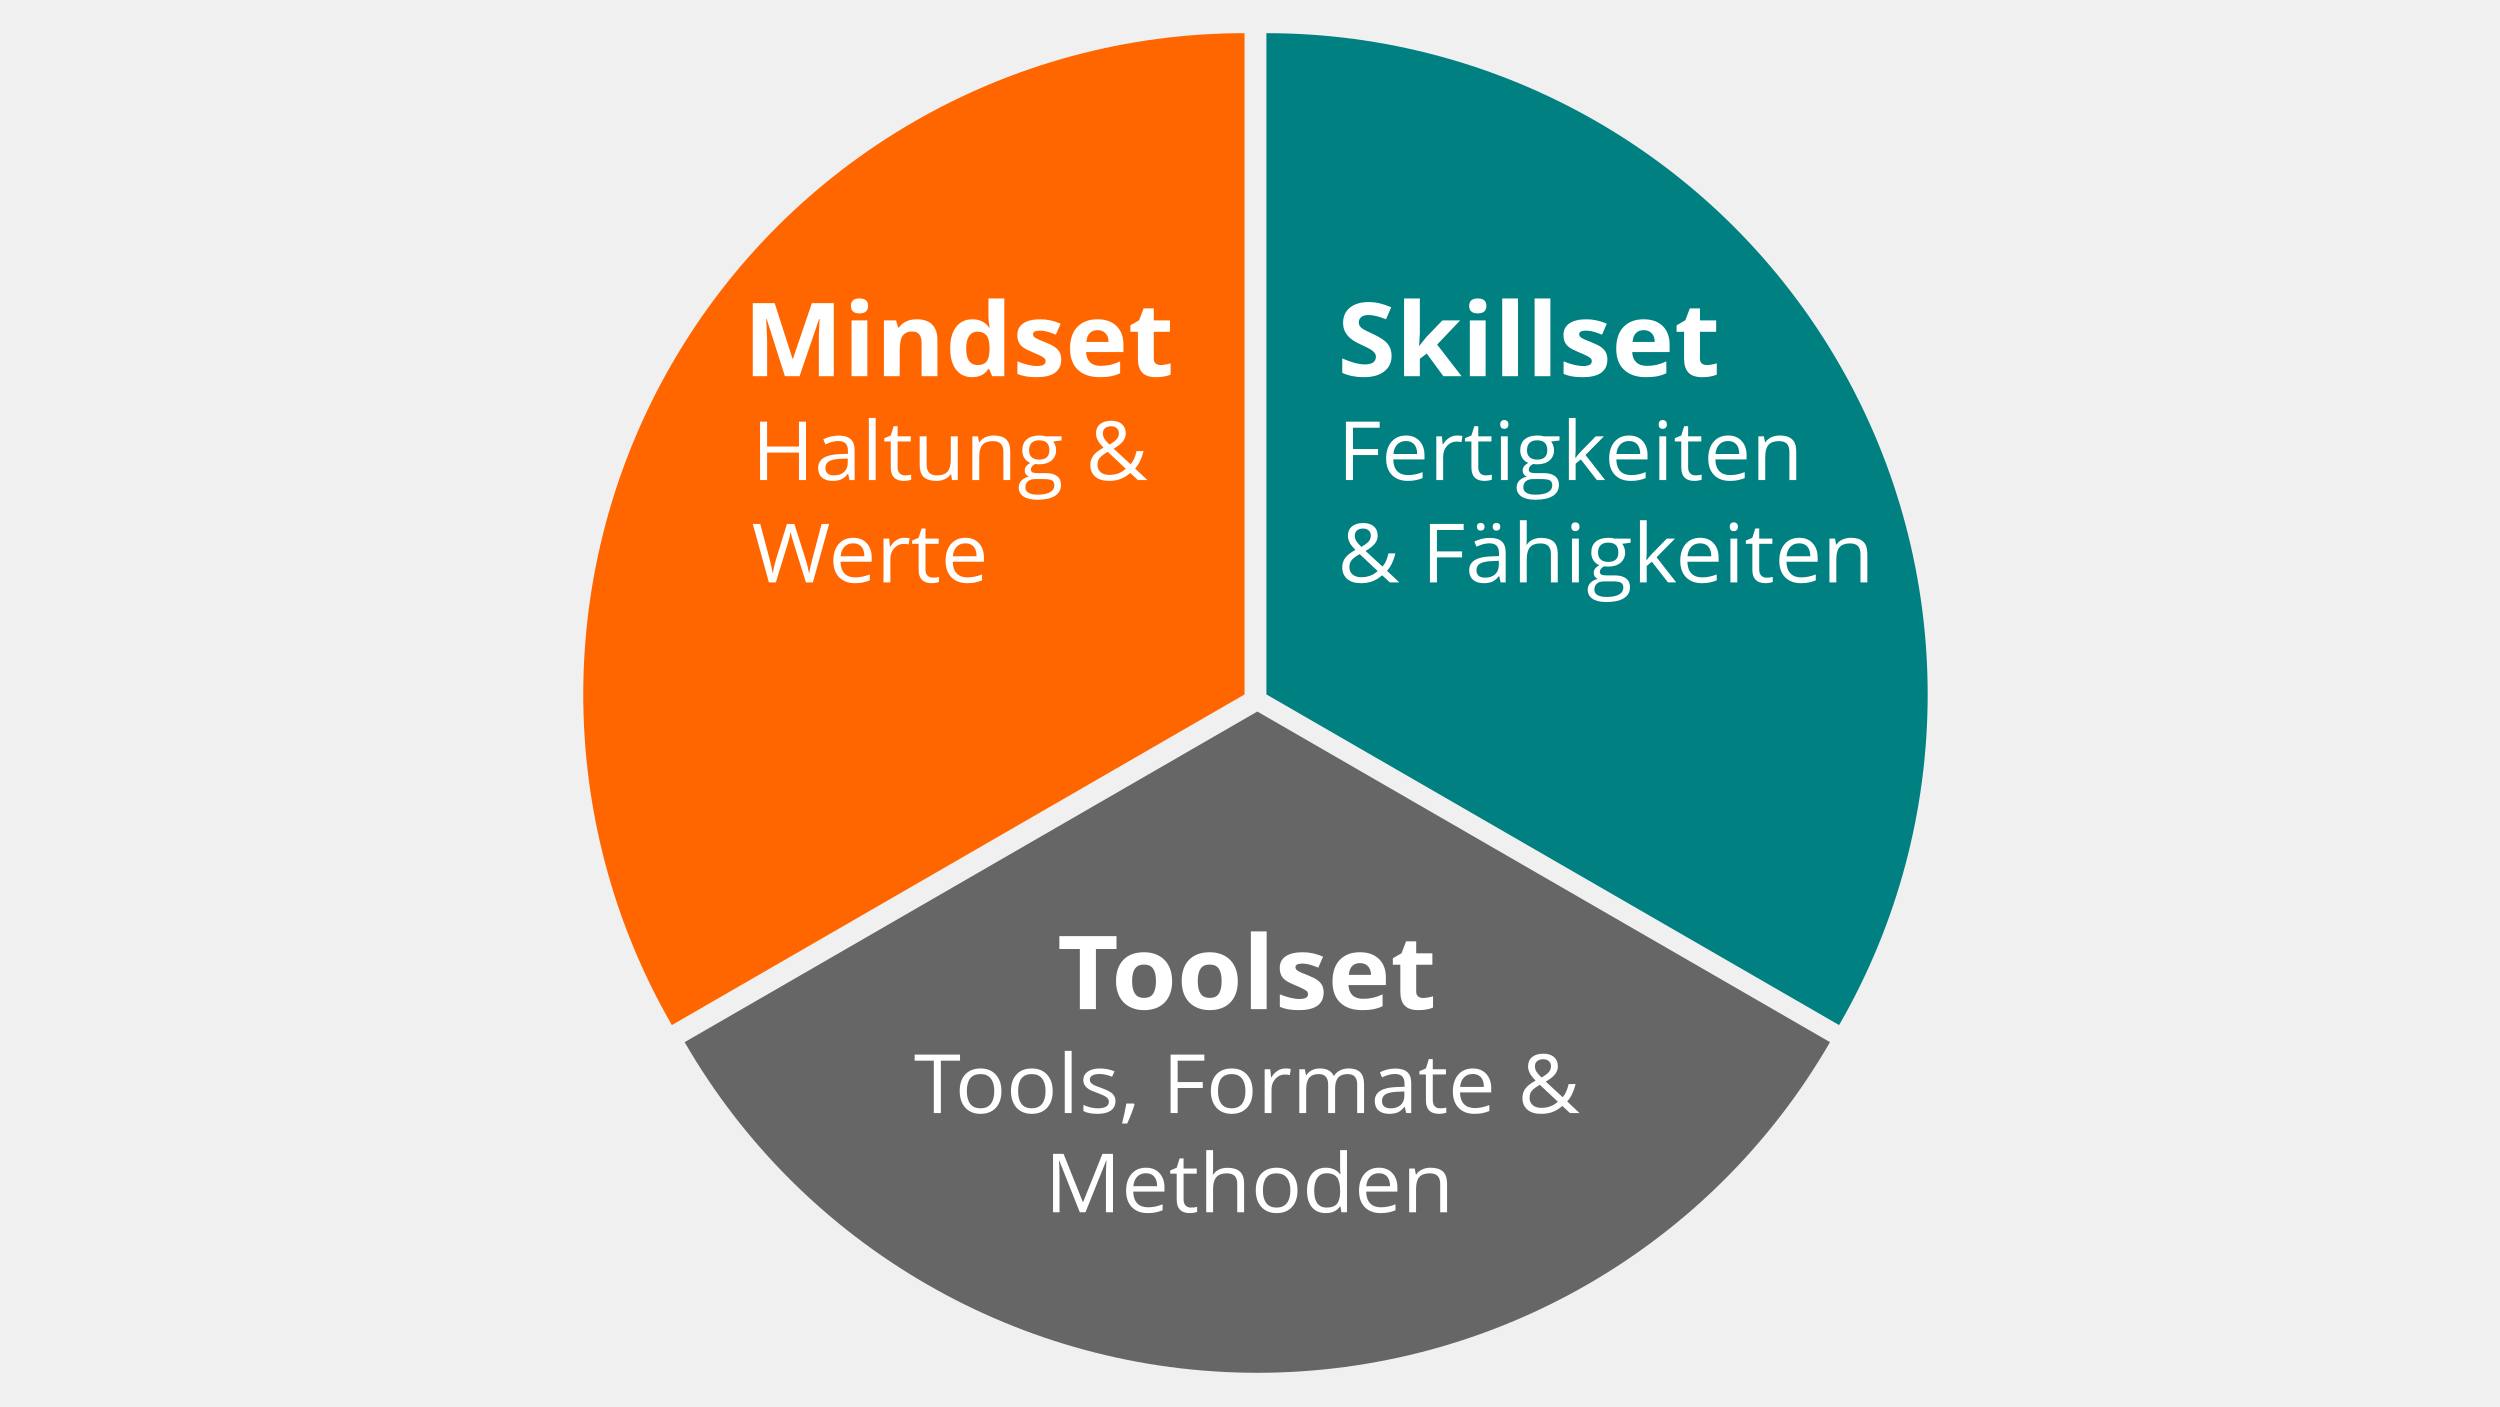
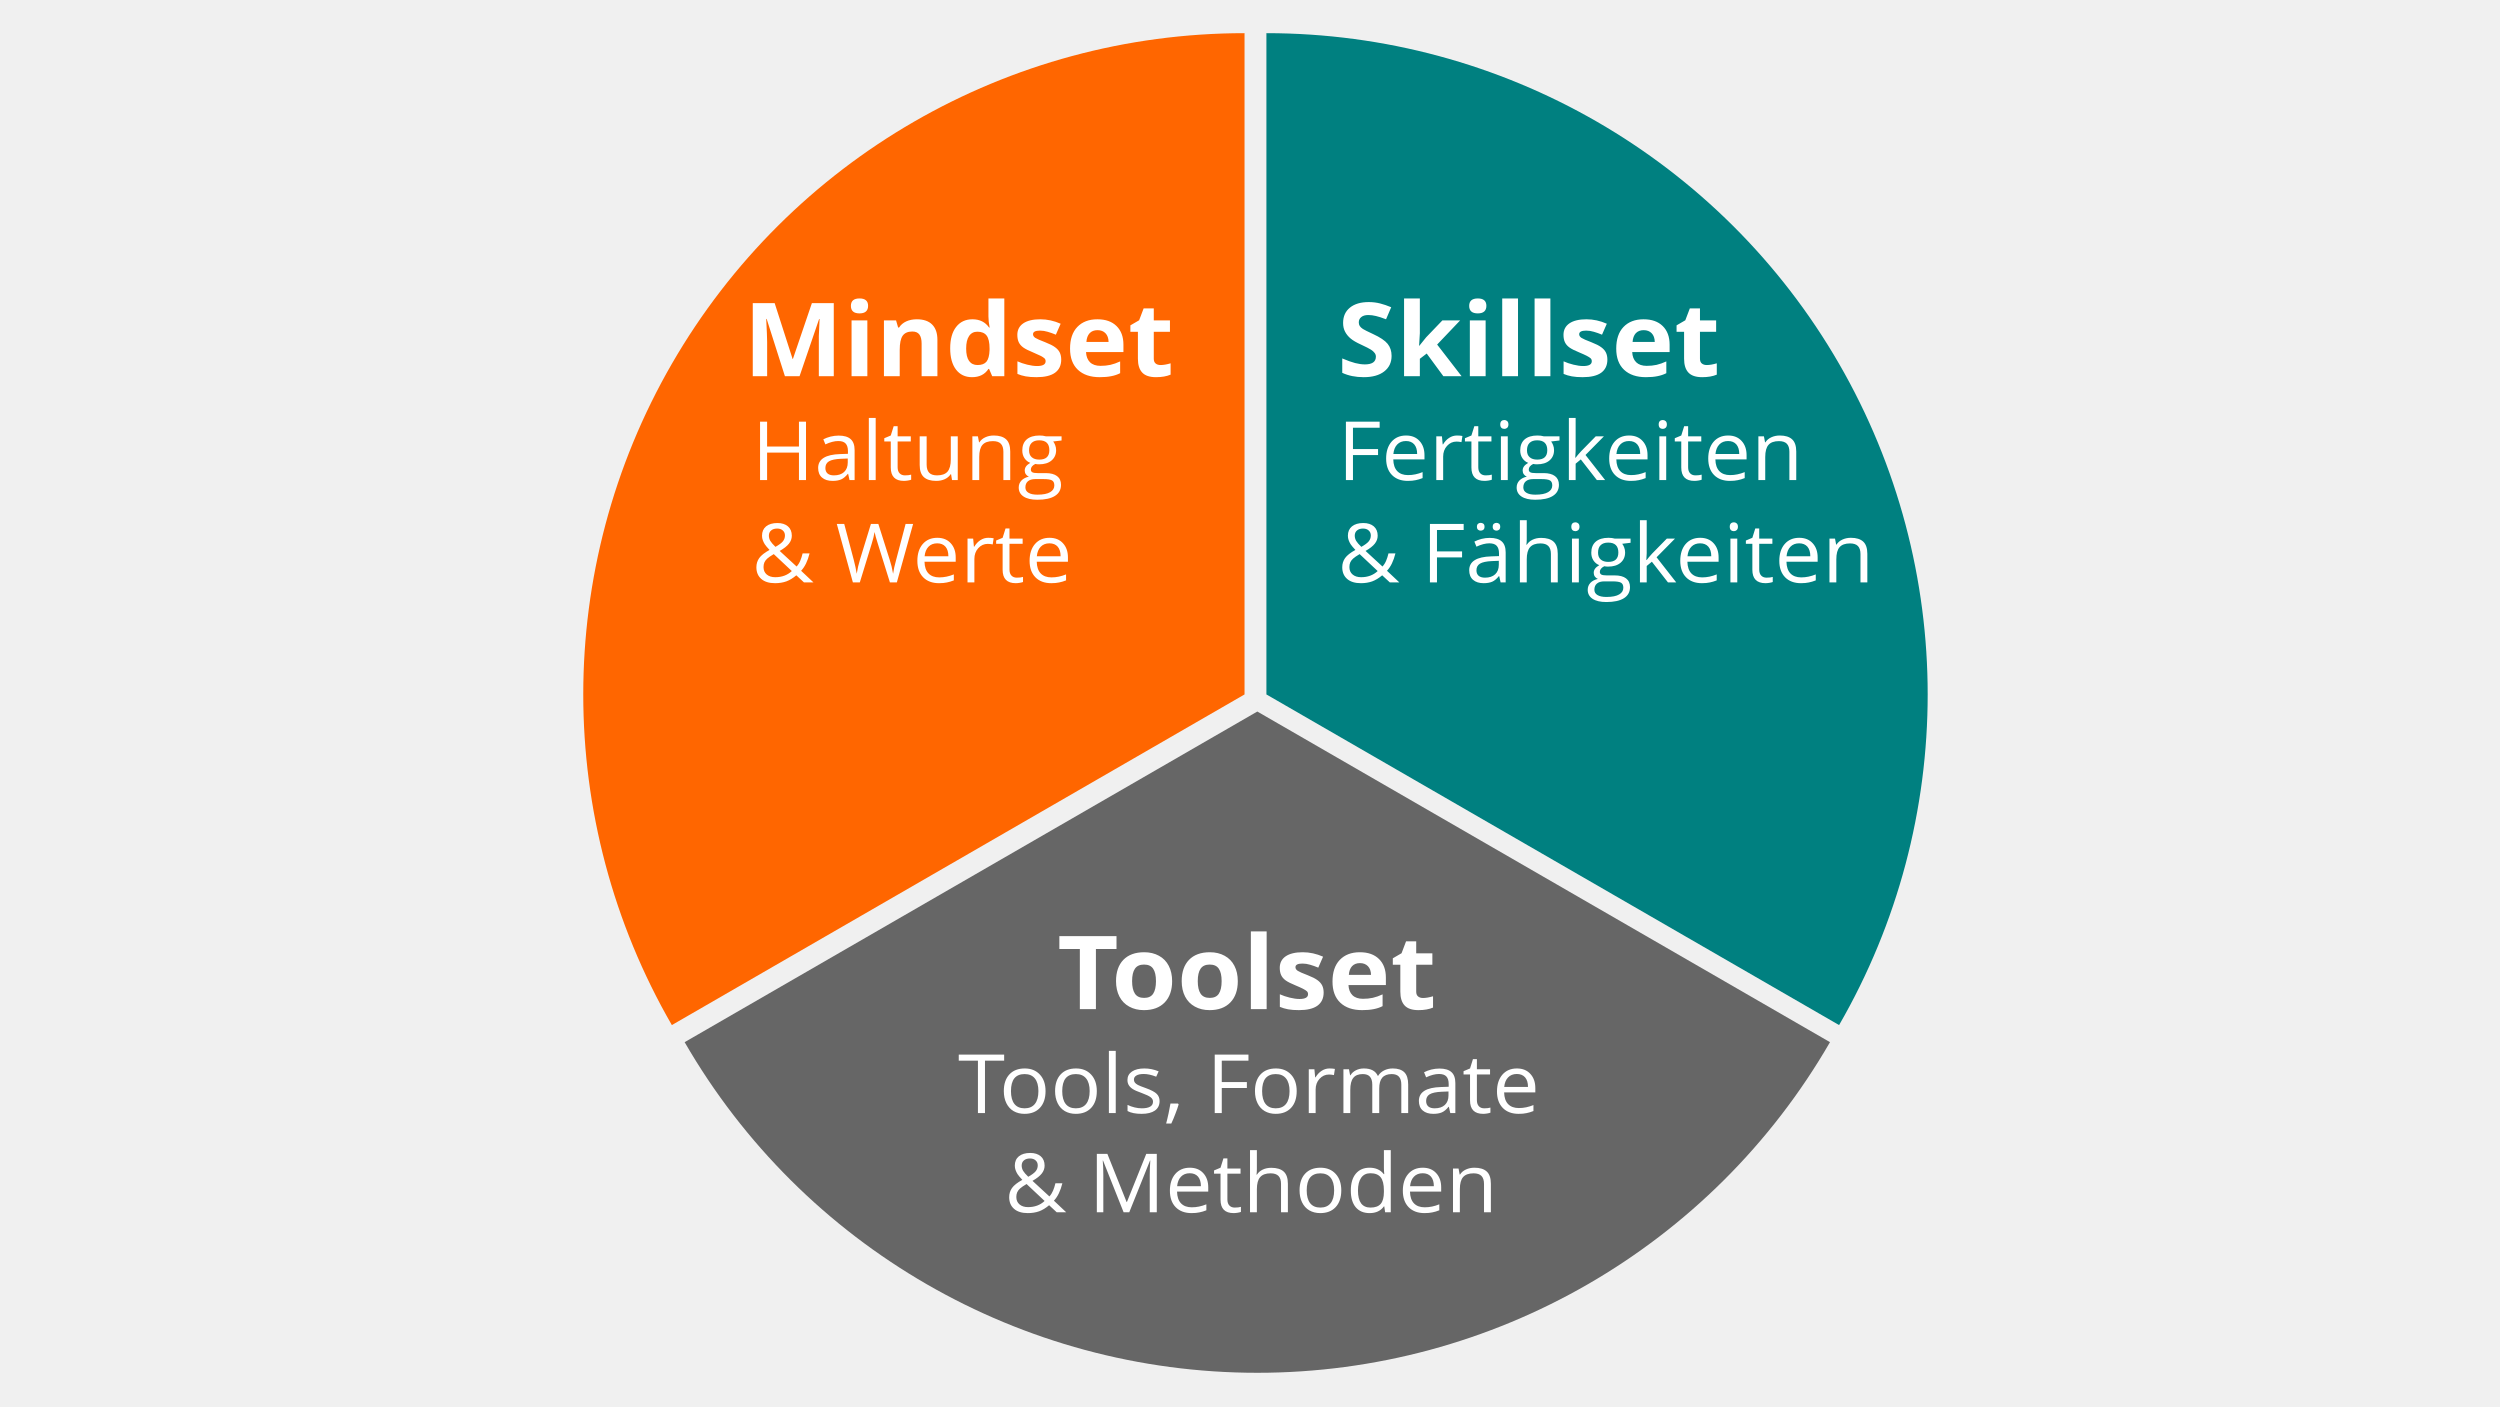
<svg xmlns="http://www.w3.org/2000/svg" width="1600" height="900" viewBox="0 0 423.333 238.125" version="1.1" id="svg311">
  <defs id="defs305">
    <marker orient="auto" refY="0.0" refX="0.0" id="DiamondLend" style="overflow:visible">
      <path id="path3225" d="M 0,-7.071 L -7.071,0 L 0,7.071 L 7.071,0 L 0,-7.071 z " style="fill-rule:evenodd;stroke:#000000;stroke-width:1pt;stroke-opacity:1;fill:#000000;fill-opacity:1" transform="scale(0.8) translate(-7,0)" />
    </marker>
    <marker orient="auto" refY="0.0" refX="0.0" id="marker3402" style="overflow:visible;">
      <path id="path3400" style="fill-rule:evenodd;stroke-width:0.625;stroke-linejoin:round;stroke:#000000;stroke-opacity:1;fill:#000000;fill-opacity:1" d="M 8.719,4.034 L -2.207,0.016 L 8.719,-4.002 C 6.973,-1.63 6.983,1.616 8.719,4.034 z " transform="scale(1.1) rotate(180) translate(1,0)" />
    </marker>
    <marker orient="auto" refY="0.0" refX="0.0" id="Arrow1Lstart" style="overflow:visible">
      <path id="path3128" d="M 0.0,0.0 L 5.0,-5.0 L -12.5,0.0 L 5.0,5.0 L 0.0,0.0 z " style="fill-rule:evenodd;stroke:#000000;stroke-width:1pt;stroke-opacity:1;fill:#000000;fill-opacity:1" transform="scale(0.8) translate(12.5,0)" />
    </marker>
    <marker orient="auto" refY="0.0" refX="0.0" id="Arrow1Lend" style="overflow:visible;">
      <path id="path3131" d="M 0.0,0.0 L 5.0,-5.0 L -12.5,0.0 L 5.0,5.0 L 0.0,0.0 z " style="fill-rule:evenodd;stroke:#000000;stroke-width:1pt;stroke-opacity:1;fill:#000000;fill-opacity:1" transform="scale(0.8) rotate(180) translate(12.5,0)" />
    </marker>
    <marker orient="auto" refY="0.0" refX="0.0" id="Arrow2Lstart" style="overflow:visible">
      <path id="path3146" style="fill-rule:evenodd;stroke-width:0.625;stroke-linejoin:round;stroke:#000000;stroke-opacity:1;fill:#000000;fill-opacity:1" d="M 8.719,4.034 L -2.207,0.016 L 8.719,-4.002 C 6.973,-1.63 6.983,1.616 8.719,4.034 z " transform="scale(1.1) translate(1,0)" />
    </marker>
    <marker orient="auto" refY="0.0" refX="0.0" id="Arrow2Lend" style="overflow:visible;">
      <path id="path3149" style="fill-rule:evenodd;stroke-width:0.625;stroke-linejoin:round;stroke:#000000;stroke-opacity:1;fill:#000000;fill-opacity:1" d="M 8.719,4.034 L -2.207,0.016 L 8.719,-4.002 C 6.973,-1.63 6.983,1.616 8.719,4.034 z " transform="scale(1.1) rotate(180) translate(1,0)" />
    </marker>
  </defs>
  <g id="layer1" transform="translate(0,-58.87497)">
    <path style="opacity:1;fill:#666666;fill-opacity:1;stroke:none;stroke-width:0.285;stroke-linecap:butt;stroke-miterlimit:4;stroke-dasharray:none;stroke-dashoffset:0;stroke-opacity:1;paint-order:normal" id="path1348-9-6" d="M 309.878,235.348 A 111.976,111.976 0 0 1 212.904,291.335 111.976,111.976 0 0 1 115.931,235.348 l 96.974,-55.988 z" />
    <path style="opacity:1;fill:#008080;fill-opacity:1;stroke:none;stroke-width:0.285;stroke-linecap:butt;stroke-miterlimit:4;stroke-dasharray:none;stroke-dashoffset:0;stroke-opacity:1;paint-order:normal" id="path1348-9" d="m 214.445,64.491 a 111.976,111.976 0 0 1 96.974,55.988 111.976,111.976 0 0 1 0,111.976 l -96.974,-55.988 z" />
    <path style="opacity:1;fill:#ff6600;fill-opacity:1;stroke:none;stroke-width:0.285;stroke-linecap:butt;stroke-miterlimit:4;stroke-dasharray:none;stroke-dashoffset:0;stroke-opacity:1;paint-order:normal" id="path1348" d="m 113.767,232.455 a 111.976,111.976 0 0 1 0,-111.976 111.976,111.976 0 0 1 96.974,-55.988 l 0,111.976 z" />
    <text id="text854-4-0-2" y="124.837" x="123.581" style="font-style:normal;font-variant:normal;font-weight:bold;font-stretch:normal;font-size:17.639px;line-height:1.25;font-family:'Open Sans';-inkscape-font-specification:'Open Sans, Bold';font-variant-ligatures:normal;font-variant-caps:normal;font-variant-numeric:normal;font-variant-east-asian:normal;text-align:start;letter-spacing:0px;word-spacing:0px;writing-mode:lr-tb;text-anchor:start;fill:#ffffff;fill-opacity:1;stroke:none;stroke-width:0.234" xml:space="preserve" transform="scale(1.018442,0.9818923)">
      <tspan style="font-style:normal;font-variant:normal;font-weight:bold;font-stretch:normal;font-size:17.639px;font-family:'Open Sans';-inkscape-font-specification:'Open Sans, Bold';font-variant-ligatures:normal;font-variant-caps:normal;font-variant-numeric:normal;font-variant-east-asian:normal;text-align:start;writing-mode:lr-tb;text-anchor:start;fill:#ffffff;stroke-width:0.234" y="124.837" x="123.581" id="tspan852-1-1-0">Mindset</tspan>
    </text>
    <g id="layer2" transform="matrix(0.3684299,0,0,0.3684299,-58.94856,-85.35036)" />
    <flowRoot xml:space="preserve" id="flowRoot1404" style="font-style:normal;font-weight:normal;font-size:40px;line-height:1.25;font-family:sans-serif;letter-spacing:0px;word-spacing:0px;fill:#000000;fill-opacity:1;stroke:none">
      <flowRegion id="flowRegion1406">
        <rect id="rect1408" width="21.429" height="168.571" x="542.857" y="-331.429" />
      </flowRegion>
      <flowPara id="flowPara1410" />
    </flowRoot>
    <text id="text854-4-0-2-1-7" y="142.755" x="124.98" style="font-style:normal;font-variant:normal;font-weight:normal;font-stretch:normal;font-size:14.111px;line-height:1.25;font-family:'Open Sans';-inkscape-font-specification:'Open Sans, Normal';font-variant-ligatures:normal;font-variant-caps:normal;font-variant-numeric:normal;font-variant-east-asian:normal;text-align:start;letter-spacing:0px;word-spacing:0px;writing-mode:lr-tb;text-anchor:start;fill:#ffffff;fill-opacity:1;stroke:none;stroke-width:0.18" xml:space="preserve" transform="scale(1.018442,0.9818923)">
-       <tspan style="font-style:normal;font-variant:normal;font-weight:normal;font-stretch:normal;font-size:14.111px;font-family:'Open Sans';-inkscape-font-specification:'Open Sans, Normal';font-variant-ligatures:normal;font-variant-caps:normal;font-variant-numeric:normal;font-variant-east-asian:normal;text-align:start;writing-mode:lr-tb;text-anchor:start;fill:#ffffff;stroke-width:0.18" y="142.755" x="124.98" id="tspan852-1-1-0-1-9">Haltung &amp;</tspan>
-       <tspan style="font-style:normal;font-variant:normal;font-weight:normal;font-stretch:normal;font-size:14.111px;font-family:'Open Sans';-inkscape-font-specification:'Open Sans, Normal';font-variant-ligatures:normal;font-variant-caps:normal;font-variant-numeric:normal;font-variant-east-asian:normal;text-align:start;writing-mode:lr-tb;text-anchor:start;fill:#ffffff;stroke-width:0.18" y="160.394" x="124.98" id="tspan70">Werte</tspan>
+       <tspan style="font-style:normal;font-variant:normal;font-weight:normal;font-stretch:normal;font-size:14.111px;font-family:'Open Sans';-inkscape-font-specification:'Open Sans, Normal';font-variant-ligatures:normal;font-variant-caps:normal;font-variant-numeric:normal;font-variant-east-asian:normal;text-align:start;writing-mode:lr-tb;text-anchor:start;fill:#ffffff;stroke-width:0.18" y="142.755" x="124.98" id="tspan852-1-1-0-1-9">Haltung</tspan>
+       <tspan style="font-style:normal;font-variant:normal;font-weight:normal;font-stretch:normal;font-size:14.111px;font-family:'Open Sans';-inkscape-font-specification:'Open Sans, Normal';font-variant-ligatures:normal;font-variant-caps:normal;font-variant-numeric:normal;font-variant-east-asian:normal;text-align:start;writing-mode:lr-tb;text-anchor:start;fill:#ffffff;stroke-width:0.18" y="160.394" x="124.98" id="tspan70">&amp; Werte</tspan>
    </text>
    <text id="text854-4-0-2-4" y="124.837" x="222.358" style="font-style:normal;font-variant:normal;font-weight:bold;font-stretch:normal;font-size:17.639px;line-height:1.25;font-family:'Open Sans';-inkscape-font-specification:'Open Sans, Bold';font-variant-ligatures:normal;font-variant-caps:normal;font-variant-numeric:normal;font-variant-east-asian:normal;text-align:start;letter-spacing:0px;word-spacing:0px;writing-mode:lr-tb;text-anchor:start;fill:#ffffff;fill-opacity:1;stroke:none;stroke-width:0.234" xml:space="preserve" transform="scale(1.018442,0.9818923)">
      <tspan style="font-style:normal;font-variant:normal;font-weight:bold;font-stretch:normal;font-size:17.639px;font-family:'Open Sans';-inkscape-font-specification:'Open Sans, Bold';font-variant-ligatures:normal;font-variant-caps:normal;font-variant-numeric:normal;font-variant-east-asian:normal;text-align:start;writing-mode:lr-tb;text-anchor:start;fill:#ffffff;stroke-width:0.234" y="124.837" x="222.358" id="tspan852-1-1-0-3">Skillset</tspan>
    </text>
    <text id="text854-4-0-2-1-2" y="142.755" x="222.389" style="font-style:normal;font-variant:normal;font-weight:normal;font-stretch:normal;font-size:14.111px;line-height:1.25;font-family:'Open Sans';-inkscape-font-specification:'Open Sans, Normal';font-variant-ligatures:normal;font-variant-caps:normal;font-variant-numeric:normal;font-variant-east-asian:normal;text-align:start;letter-spacing:0px;word-spacing:0px;writing-mode:lr-tb;text-anchor:start;fill:#ffffff;fill-opacity:1;stroke:none;stroke-width:0.18" xml:space="preserve" transform="scale(1.018442,0.9818923)">
      <tspan style="font-style:normal;font-variant:normal;font-weight:normal;font-stretch:normal;font-size:14.111px;font-family:'Open Sans';-inkscape-font-specification:'Open Sans, Normal';font-variant-ligatures:normal;font-variant-caps:normal;font-variant-numeric:normal;font-variant-east-asian:normal;text-align:start;writing-mode:lr-tb;text-anchor:start;fill:#ffffff;stroke-width:0.18" y="142.755" x="222.389" id="tspan852-1-1-0-1-5">Fertigkeiten</tspan>
      <tspan style="font-style:normal;font-variant:normal;font-weight:normal;font-stretch:normal;font-size:14.111px;font-family:'Open Sans';-inkscape-font-specification:'Open Sans, Normal';font-variant-ligatures:normal;font-variant-caps:normal;font-variant-numeric:normal;font-variant-east-asian:normal;text-align:start;writing-mode:lr-tb;text-anchor:start;fill:#ffffff;stroke-width:0.18" y="160.394" x="222.389" id="tspan72">&amp; Fähigkeiten</tspan>
    </text>
-     <text id="text854-4-0-2-1-2-7-2-7" y="251.912" x="151.951" style="font-style:normal;font-variant:normal;font-weight:normal;font-stretch:normal;font-size:14.111px;line-height:1.25;font-family:'Open Sans';-inkscape-font-specification:'Open Sans, Normal';font-variant-ligatures:normal;font-variant-caps:normal;font-variant-numeric:normal;font-variant-east-asian:normal;text-align:start;letter-spacing:0px;word-spacing:0px;writing-mode:lr-tb;text-anchor:start;fill:#ffffff;fill-opacity:1;stroke:none;stroke-width:0.18" xml:space="preserve" transform="scale(1.018442,0.9818923)">
-       <tspan style="font-style:normal;font-variant:normal;font-weight:normal;font-stretch:normal;font-size:14.111px;font-family:'Open Sans';-inkscape-font-specification:'Open Sans, Normal';font-variant-ligatures:normal;font-variant-caps:normal;font-variant-numeric:normal;font-variant-east-asian:normal;text-align:start;writing-mode:lr-tb;text-anchor:start;fill:#ffffff;stroke-width:0.18" y="251.912" x="151.951" id="tspan852-1-1-0-1-5-7-7-9">Tools, Formate &amp;</tspan>
-       <tspan style="font-style:normal;font-variant:normal;font-weight:normal;font-stretch:normal;font-size:14.111px;font-family:'Open Sans';-inkscape-font-specification:'Open Sans, Normal';font-variant-ligatures:normal;font-variant-caps:normal;font-variant-numeric:normal;font-variant-east-asian:normal;text-align:start;writing-mode:lr-tb;text-anchor:start;fill:#ffffff;stroke-width:0.18" y="269.55" x="151.951" id="tspan74" />
+     <text id="text854-4-0-2-1-2-7-2-7" y="251.912" x="159.286" style="font-style:normal;font-variant:normal;font-weight:normal;font-stretch:normal;font-size:14.111px;line-height:1.25;font-family:'Open Sans';-inkscape-font-specification:'Open Sans, Normal';font-variant-ligatures:normal;font-variant-caps:normal;font-variant-numeric:normal;font-variant-east-asian:normal;text-align:start;letter-spacing:0px;word-spacing:0px;writing-mode:lr-tb;text-anchor:start;fill:#ffffff;fill-opacity:1;stroke:none;stroke-width:0.18" xml:space="preserve" transform="scale(1.018442,0.9818923)">
+       <tspan style="font-style:normal;font-variant:normal;font-weight:normal;font-stretch:normal;font-size:14.111px;font-family:'Open Sans';-inkscape-font-specification:'Open Sans, Normal';font-variant-ligatures:normal;font-variant-caps:normal;font-variant-numeric:normal;font-variant-east-asian:normal;text-align:start;writing-mode:lr-tb;text-anchor:start;fill:#ffffff;stroke-width:0.18" y="251.912" x="159.286" id="tspan852-1-1-0-1-5-7-7-9">Tools, Formate</tspan>
+       <tspan style="font-style:normal;font-variant:normal;font-weight:normal;font-stretch:normal;font-size:14.111px;font-family:'Open Sans';-inkscape-font-specification:'Open Sans, Normal';font-variant-ligatures:normal;font-variant-caps:normal;font-variant-numeric:normal;font-variant-east-asian:normal;text-align:start;writing-mode:lr-tb;text-anchor:start;fill:#ffffff;stroke-width:0.18" y="269.55" x="159.286" id="tspan74" />
    </text>
    <text id="text854-4-0-2-4-6" y="233.993" x="175.777" style="font-style:normal;font-variant:normal;font-weight:bold;font-stretch:normal;font-size:17.639px;line-height:1.25;font-family:'Open Sans';-inkscape-font-specification:'Open Sans, Bold';font-variant-ligatures:normal;font-variant-caps:normal;font-variant-numeric:normal;font-variant-east-asian:normal;text-align:start;letter-spacing:0px;word-spacing:0px;writing-mode:lr-tb;text-anchor:start;fill:#ffffff;fill-opacity:1;stroke:none;stroke-width:0.234" xml:space="preserve" transform="scale(1.018442,0.9818923)">
      <tspan style="font-style:normal;font-variant:normal;font-weight:bold;font-stretch:normal;font-size:17.639px;font-family:'Open Sans';-inkscape-font-specification:'Open Sans, Bold';font-variant-ligatures:normal;font-variant-caps:normal;font-variant-numeric:normal;font-variant-east-asian:normal;text-align:start;writing-mode:lr-tb;text-anchor:start;fill:#ffffff;stroke-width:0.234" y="233.993" x="175.777" id="tspan852-1-1-0-3-4">Toolset</tspan>
    </text>
-     <text id="text854-4-0-2-1-2-7-2-7-6" y="269.03" x="173.696" style="font-style:normal;font-variant:normal;font-weight:normal;font-stretch:normal;font-size:14.111px;line-height:1.25;font-family:'Open Sans';-inkscape-font-specification:'Open Sans, Normal';font-variant-ligatures:normal;font-variant-caps:normal;font-variant-numeric:normal;font-variant-east-asian:normal;text-align:start;letter-spacing:0px;word-spacing:0px;writing-mode:lr-tb;text-anchor:start;fill:#ffffff;fill-opacity:1;stroke:none;stroke-width:0.18" xml:space="preserve" transform="scale(1.018442,0.9818923)">
-       <tspan style="font-style:normal;font-variant:normal;font-weight:normal;font-stretch:normal;font-size:14.111px;font-family:'Open Sans';-inkscape-font-specification:'Open Sans, Normal';font-variant-ligatures:normal;font-variant-caps:normal;font-variant-numeric:normal;font-variant-east-asian:normal;text-align:start;writing-mode:lr-tb;text-anchor:start;fill:#ffffff;stroke-width:0.18" y="269.03" x="173.696" id="tspan74-4">Methoden</tspan>
+     <text id="text854-4-0-2-1-2-7-2-7-6" y="269.03" x="167.013" style="font-style:normal;font-variant:normal;font-weight:normal;font-stretch:normal;font-size:14.111px;line-height:1.25;font-family:'Open Sans';-inkscape-font-specification:'Open Sans, Normal';font-variant-ligatures:normal;font-variant-caps:normal;font-variant-numeric:normal;font-variant-east-asian:normal;text-align:start;letter-spacing:0px;word-spacing:0px;writing-mode:lr-tb;text-anchor:start;fill:#ffffff;fill-opacity:1;stroke:none;stroke-width:0.18" xml:space="preserve" transform="scale(1.018442,0.9818923)">
+       <tspan style="font-style:normal;font-variant:normal;font-weight:normal;font-stretch:normal;font-size:14.111px;font-family:'Open Sans';-inkscape-font-specification:'Open Sans, Normal';font-variant-ligatures:normal;font-variant-caps:normal;font-variant-numeric:normal;font-variant-east-asian:normal;text-align:start;writing-mode:lr-tb;text-anchor:start;fill:#ffffff;stroke-width:0.18" y="269.03" x="167.013" id="tspan74-4">&amp; Methoden</tspan>
    </text>
  </g>
</svg>
